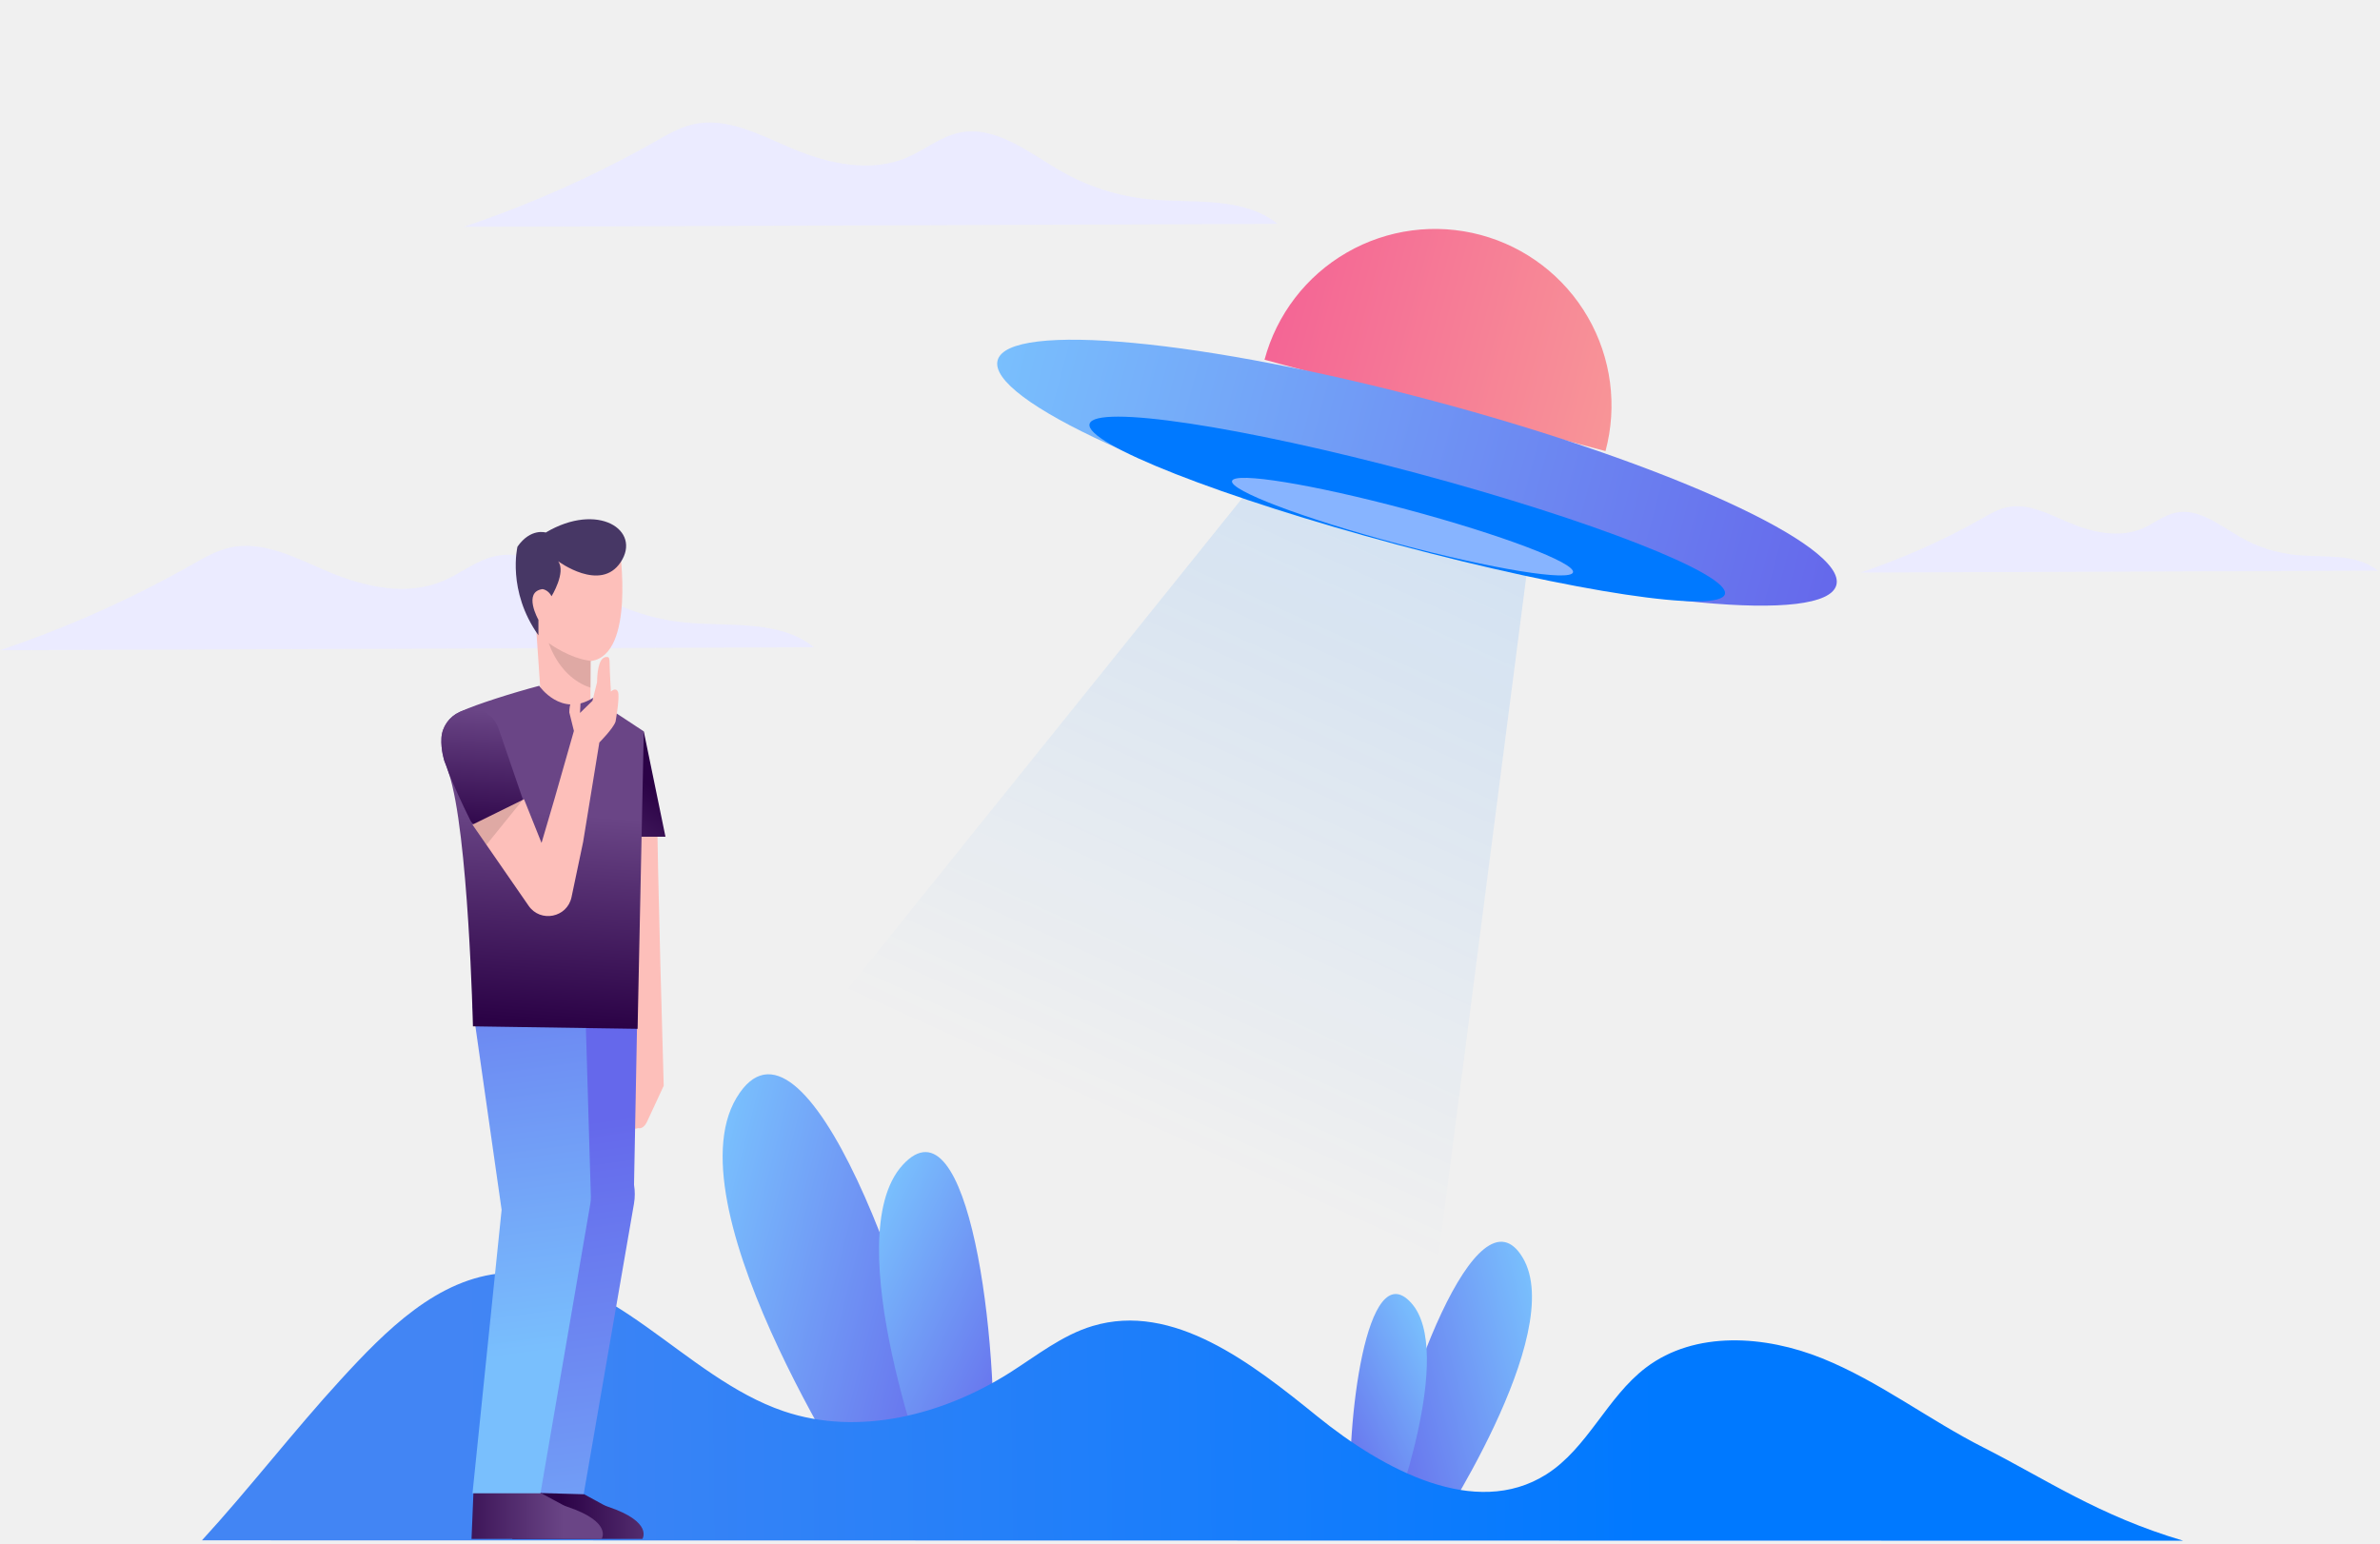
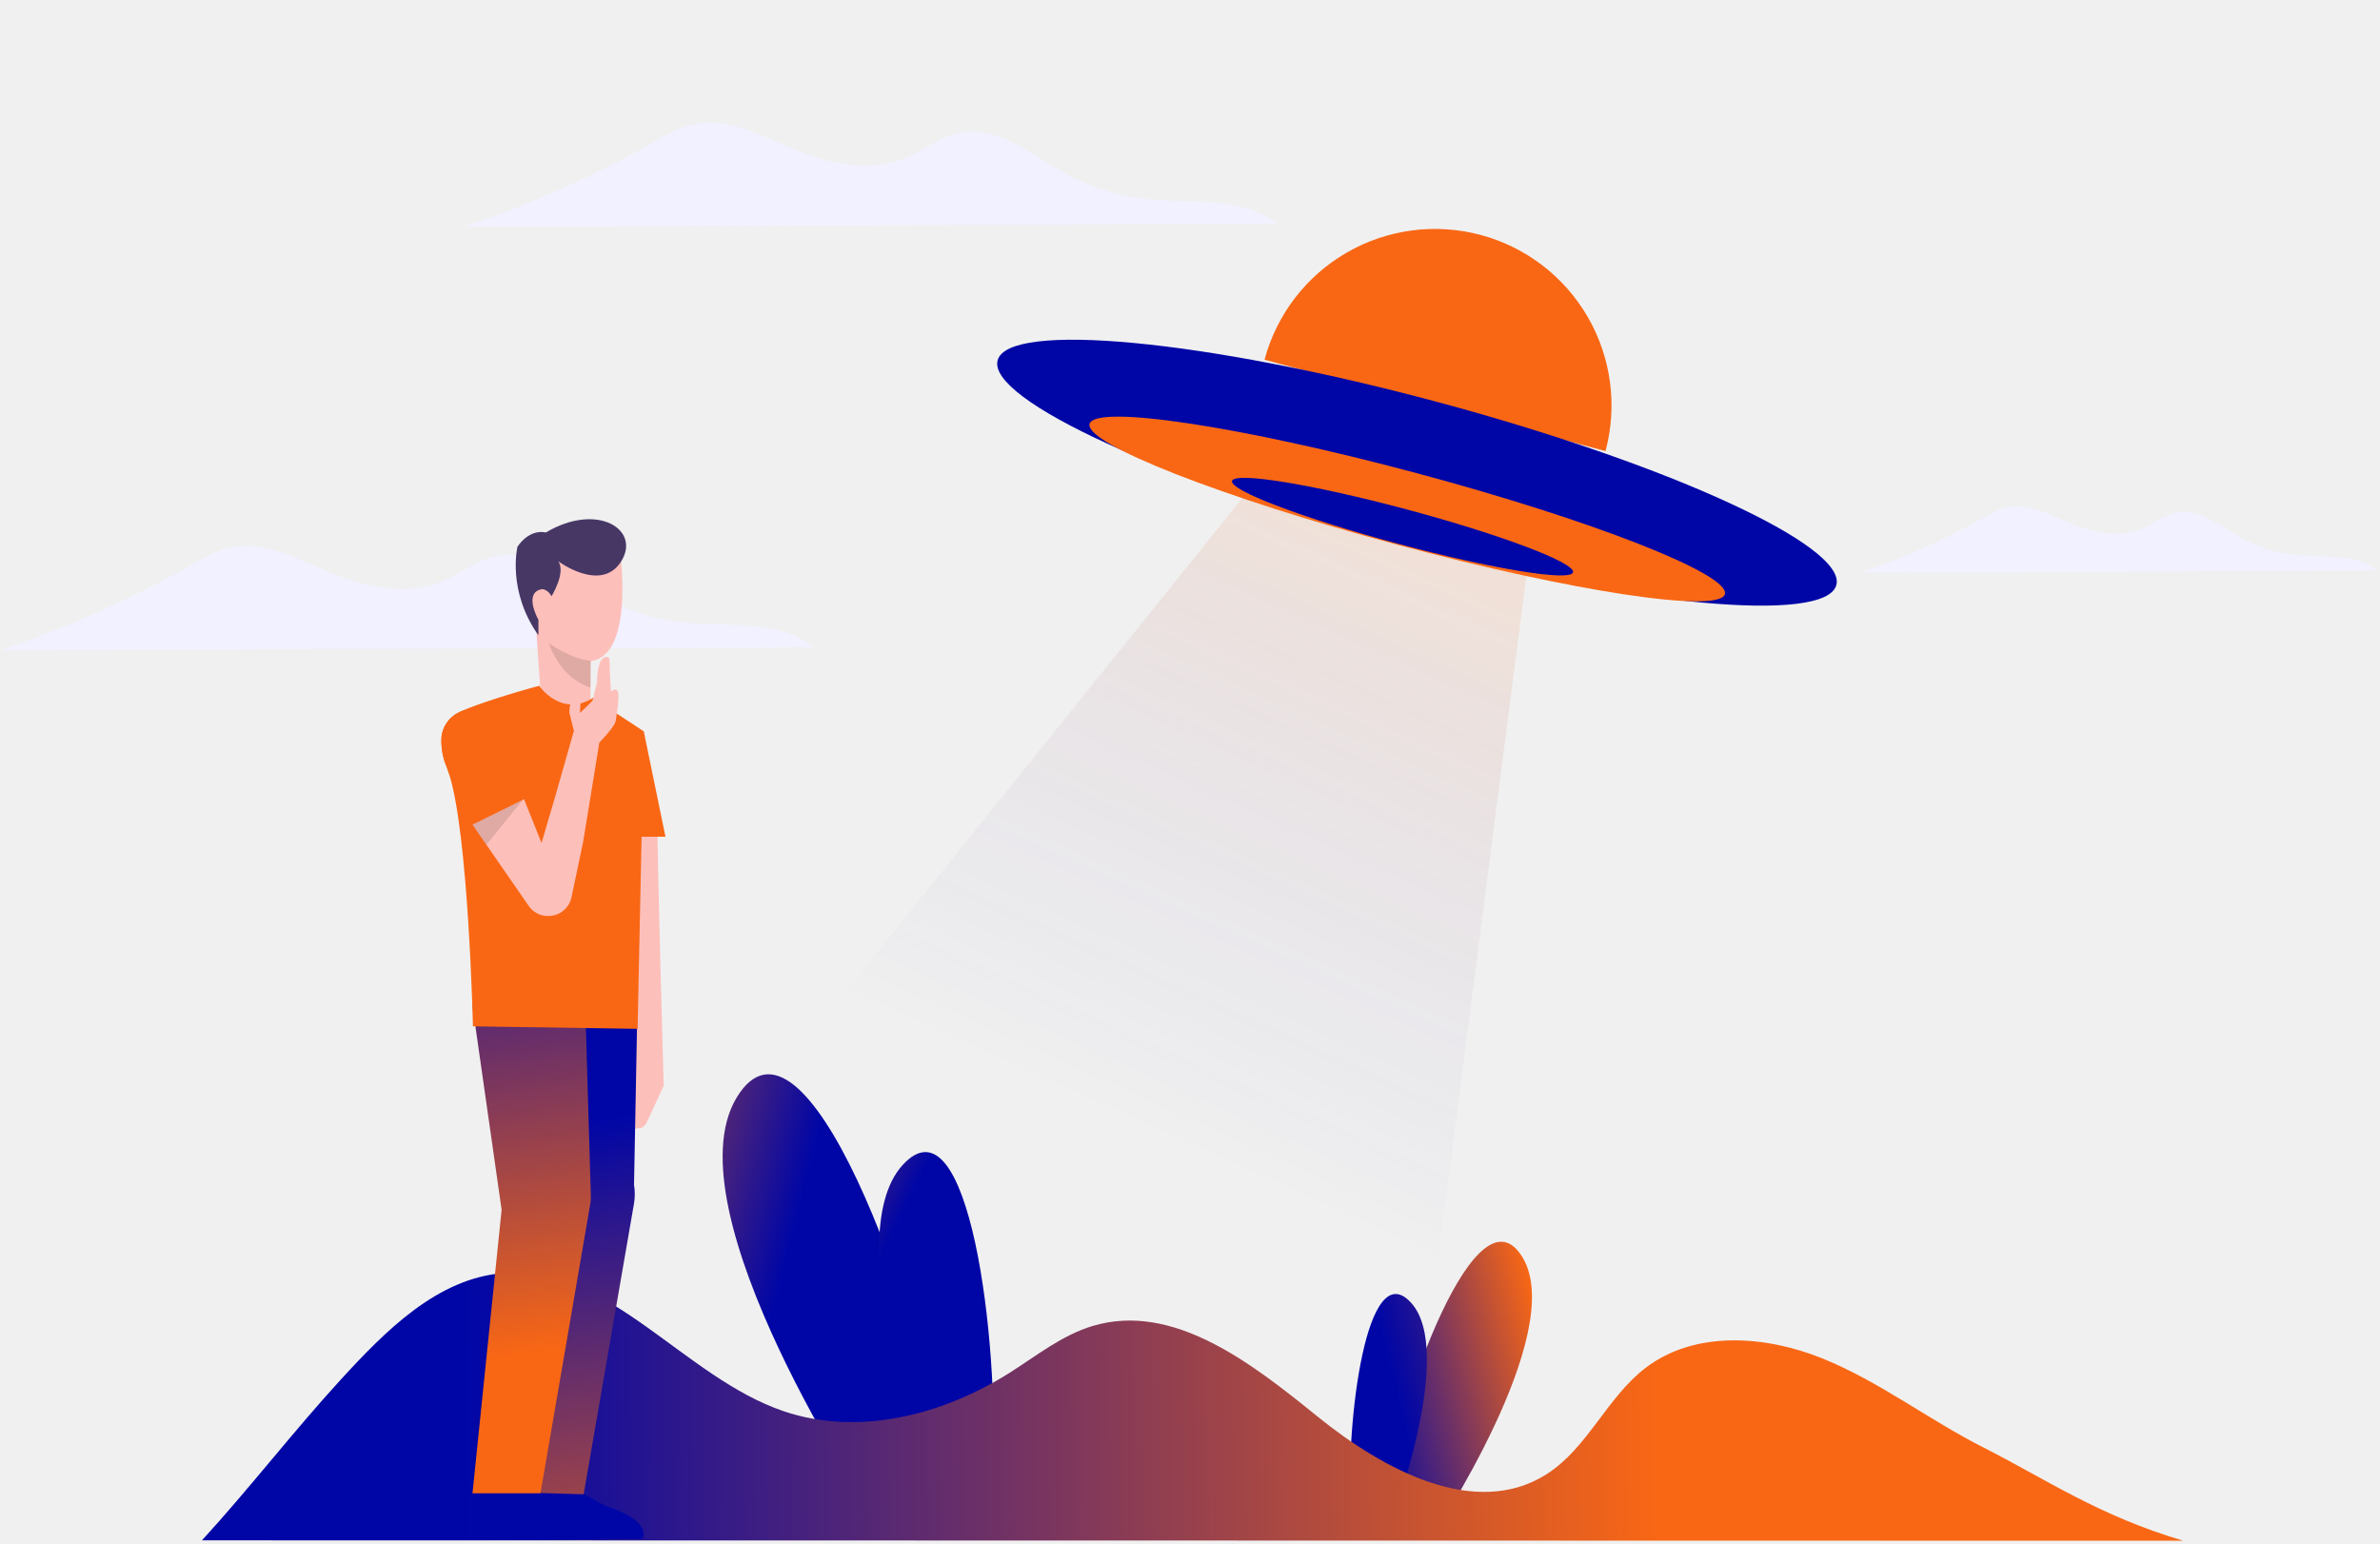
<svg xmlns="http://www.w3.org/2000/svg" width="330" height="214" viewBox="0 0 330 214" fill="none">
  <g clip-path="url(#clip0_2501_1470)">
-     <path d="M329.718 79.138C326.647 76.673 322.238 77.349 318.321 76.955C315.656 76.688 313.051 75.858 310.723 74.536C307.836 72.898 304.898 70.409 301.651 71.1C299.98 71.458 298.607 72.623 297.033 73.293C293.84 74.651 290.135 73.841 286.937 72.492C284.117 71.304 281.164 69.672 278.183 70.364C276.998 70.64 275.93 71.264 274.872 71.865C269.496 74.906 263.83 77.431 257.972 79.396L329.718 79.138Z" fill="#EBEBFF" />
-     <path d="M177.142 31.048C172.312 27.17 165.374 28.234 159.21 27.616C155.02 27.194 150.921 25.89 147.258 23.81C142.716 21.233 138.096 17.319 132.99 18.407C130.361 18.968 128.202 20.803 125.728 21.855C120.704 23.989 114.876 22.719 109.846 20.596C105.411 18.726 100.766 16.164 96.075 17.249C94.21 17.683 92.531 18.668 90.866 19.611C82.41 24.395 73.496 28.367 64.284 31.457L177.142 31.048Z" fill="#EBEBFF" />
-     <path d="M112.86 89.75C108.03 85.873 101.093 86.937 94.929 86.318C90.739 85.897 86.639 84.593 82.977 82.513C78.435 79.936 73.814 76.022 68.708 77.11C66.079 77.671 63.921 79.505 61.447 80.557C56.422 82.692 50.595 81.421 45.565 79.299C41.129 77.428 36.484 74.866 31.794 75.952C29.929 76.385 28.249 77.371 26.585 78.314C18.125 83.098 9.211 87.073 0 90.163L112.86 89.75Z" fill="#EBEBFF" />
-     <path d="M120.829 209.918C120.829 209.918 92.743 167.931 102.109 152.252C111.475 136.574 127.59 180.856 131.553 204.627L120.829 209.918Z" fill="url(#paint0_linear_2501_1470)" />
-     <path d="M129.136 206.482C129.136 206.482 115.944 171.705 125.137 161.572C134.33 151.439 138.642 186.177 137.62 204.151L129.136 206.482Z" fill="url(#paint1_linear_2501_1470)" />
-     <path d="M198.556 213.135C198.556 213.135 217.421 184.928 211.133 174.398C204.842 163.865 194.014 193.615 191.352 209.581L198.556 213.135Z" fill="url(#paint2_linear_2501_1470)" />
-     <path d="M192.974 210.827C192.974 210.827 201.837 187.466 195.661 180.659C189.484 173.852 186.589 197.186 187.277 209.263L192.974 210.827Z" fill="url(#paint3_linear_2501_1470)" />
+     <path d="M329.718 79.138C326.647 76.673 322.238 77.349 318.321 76.955C315.656 76.688 313.051 75.858 310.723 74.536C307.836 72.898 304.898 70.409 301.651 71.1C299.98 71.458 298.607 72.623 297.033 73.293C293.84 74.651 290.135 73.841 286.937 72.492C284.117 71.304 281.164 69.672 278.183 70.364C276.998 70.64 275.93 71.264 274.872 71.865C269.496 74.906 263.83 77.431 257.972 79.396L329.718 79.138Z" fill="#f1f1ff" />
+     <path d="M177.142 31.048C172.312 27.17 165.374 28.234 159.21 27.616C155.02 27.194 150.921 25.89 147.258 23.81C142.716 21.233 138.096 17.319 132.99 18.407C130.361 18.968 128.202 20.803 125.728 21.855C120.704 23.989 114.876 22.719 109.846 20.596C105.411 18.726 100.766 16.164 96.075 17.249C94.21 17.683 92.531 18.668 90.866 19.611C82.41 24.395 73.496 28.367 64.284 31.457L177.142 31.048Z" fill="#f1f1ff" />
+     <path d="M112.86 89.75C108.03 85.873 101.093 86.937 94.929 86.318C90.739 85.897 86.639 84.593 82.977 82.513C78.435 79.936 73.814 76.022 68.708 77.11C66.079 77.671 63.921 79.505 61.447 80.557C56.422 82.692 50.595 81.421 45.565 79.299C41.129 77.428 36.484 74.866 31.794 75.952C29.929 76.385 28.249 77.371 26.585 78.314C18.125 83.098 9.211 87.073 0 90.163L112.86 89.75Z" fill="#f1f1ff" />
+     <path d="M120.829 209.918C120.829 209.918 92.743 167.931 102.109 152.252C111.475 136.574 127.59 180.856 131.553 204.627L120.829 209.918Z" fill="url(#paint0_linear_2501_1551)" />
+     <path d="M129.136 206.482C129.136 206.482 115.944 171.705 125.137 161.572C134.33 151.439 138.642 186.177 137.62 204.151L129.136 206.482Z" fill="url(#paint1_linear_2501_1551)" />
+     <path d="M198.556 213.135C198.556 213.135 217.421 184.928 211.133 174.398C204.842 163.865 194.014 193.615 191.352 209.581L198.556 213.135Z" fill="url(#paint2_linear_2501_1551)" />
+     <path d="M192.974 210.827C192.974 210.827 201.837 187.466 195.661 180.659C189.484 173.852 186.589 197.186 187.277 209.263L192.974 210.827Z" fill="url(#paint3_linear_2501_1551)" />
    <path d="M302.718 213.65C290.978 210.179 283.604 205.07 275.041 200.734C267.428 196.88 260.573 191.553 252.659 188.36C244.746 185.168 235.031 184.482 228.227 189.637C222.815 193.736 220.138 200.825 214.398 204.454C204.517 210.703 191.74 203.766 182.656 196.407C173.572 189.048 162.682 180.51 151.484 183.876C147.261 185.146 143.728 187.996 140.002 190.355C130.745 196.219 119.045 199.212 108.666 195.692C94.774 190.98 84.541 175.441 69.911 176.526C60.673 177.212 53.487 184.507 47.226 191.335C40.816 198.323 34.41 206.61 28 213.596L302.718 213.65Z" fill="url(#paint4_linear_2501_1470)" />
    <path d="M88.461 156.428C87.541 156.845 87.404 155.57 87.404 155.57C86.47 155.67 87.131 152.088 87.169 151.893C86.631 152.912 85.681 153.014 85.681 153.014L86.798 148.382C86.559 146.148 88.23 143.711 88.23 143.711L87.73 140.163L85.602 116.563C85.118 113.552 91.149 111.999 91.141 112.585C91.081 118.076 92.027 150.563 92.027 150.563L89.665 155.652C89.134 156.675 88.461 156.428 88.461 156.428Z" fill="#FDBFBA" />
    <path d="M88.439 136.53L87.911 164.297C88.055 165.164 88.053 166.05 87.903 166.916L80.859 207.608H71.704L77.088 166.414L71.975 136.53H88.439Z" fill="url(#paint5_linear_2501_1470)" />
-     <path d="M71.033 213.398H89.072C89.072 213.398 90.631 211.062 84.308 208.936C84.076 208.858 83.847 208.762 83.629 208.643L80.996 207.207L71.302 206.938C71.298 206.935 71.033 213.398 71.033 213.398Z" fill="url(#paint6_linear_2501_1470)" />
-     <path d="M65.38 213.398H83.419C83.419 213.398 84.978 211.06 78.647 208.934C78.418 208.858 78.195 208.764 77.982 208.649L74.802 206.936H65.647C65.645 206.936 65.38 213.398 65.38 213.398Z" fill="url(#paint7_linear_2501_1470)" />
+     <path d="M71.033 213.398H89.072C89.072 213.398 90.631 211.062 84.308 208.936C84.076 208.858 83.847 208.762 83.629 208.643L80.996 207.207L71.302 206.938C71.298 206.935 71.033 213.398 71.033 213.398Z" fill="#0006a6" />
+     <path d="M65.38 213.398H83.419C83.419 213.398 84.978 211.06 78.647 208.934C78.418 208.858 78.195 208.764 77.982 208.649L74.802 206.936H65.647C65.645 206.936 65.38 213.398 65.38 213.398Z" fill="#0006a6" />
    <path d="M65.514 139.491L69.552 167.762L65.514 207.07H74.939L81.85 166.934C81.91 166.589 81.934 166.237 81.924 165.885L81.148 139.489H65.514V139.491Z" fill="url(#paint8_linear_2501_1470)" />
    <path d="M74.29 86.371L75.087 98.014L81.86 98.323L81.876 95.352L81.88 94.636L81.898 91.752L81.9 91.667C81.932 91.663 81.964 91.659 81.994 91.655C88.109 90.753 85.912 75.957 85.912 75.957C79.342 73.012 74.657 76.116 73.072 80.431C71.483 84.742 74.29 86.371 74.29 86.371Z" fill="#FDBFBA" />
-     <path d="M89.263 101.417L92.27 116.024H87.115L89.263 101.417Z" fill="url(#paint9_linear_2501_1470)" />
-     <path d="M61.617 105.523C61.832 106.06 62.031 106.61 62.22 107.181C64.958 115.393 65.575 142.322 65.575 142.322L88.405 142.666C88.401 142.611 89.265 101.417 89.265 101.417C89.516 101.582 82.306 96.836 82.227 96.772C77.816 99.563 74.76 95.101 74.76 95.101C71.134 96.057 66.093 97.65 63.98 98.618C63.909 98.647 63.835 98.679 63.761 98.715C63.757 98.719 63.755 98.721 63.751 98.721H63.746C63.736 98.725 63.728 98.729 63.718 98.733C62.292 99.39 61.301 100.766 61.211 102.333C61.113 104.012 61.617 105.523 61.617 105.523Z" fill="url(#paint10_linear_2501_1470)" />
-     <path d="M61.617 105.523C61.832 106.06 62.031 106.61 62.22 107.181C62.973 109.035 63.951 111.219 65.217 113.762C66.485 116.307 72.506 110.869 72.506 110.869L69.105 100.953C68.626 99.627 67.503 98.596 66.113 98.361C65.478 98.253 64.755 98.293 63.977 98.62C63.907 98.648 63.833 98.68 63.758 98.717C63.755 98.721 63.752 98.723 63.748 98.723H63.745C63.734 98.727 63.726 98.731 63.716 98.735C62.29 99.392 61.3 100.768 61.209 102.335C61.113 104.012 61.617 105.523 61.617 105.523Z" fill="url(#paint11_linear_2501_1470)" />
+     <path d="M89.263 101.417L92.27 116.024H87.115L89.263 101.417Z" fill="#f96714" />
+     <path d="M61.617 105.523C61.832 106.06 62.031 106.61 62.22 107.181C64.958 115.393 65.575 142.322 65.575 142.322L88.405 142.666C88.401 142.611 89.265 101.417 89.265 101.417C89.516 101.582 82.306 96.836 82.227 96.772C77.816 99.563 74.76 95.101 74.76 95.101C71.134 96.057 66.093 97.65 63.98 98.618C63.909 98.647 63.835 98.679 63.761 98.715C63.757 98.719 63.755 98.721 63.751 98.721H63.746C63.736 98.725 63.728 98.729 63.718 98.733C62.292 99.39 61.301 100.766 61.211 102.333C61.113 104.012 61.617 105.523 61.617 105.523Z" fill="#f96714" />
+     <path d="M61.617 105.523C61.832 106.06 62.031 106.61 62.22 107.181C62.973 109.035 63.951 111.219 65.217 113.762C66.485 116.307 72.506 110.869 72.506 110.869L69.105 100.953C68.626 99.627 67.503 98.596 66.113 98.361C65.478 98.253 64.755 98.293 63.977 98.62C63.907 98.648 63.833 98.68 63.758 98.717C63.755 98.721 63.752 98.723 63.748 98.723H63.745C63.734 98.727 63.726 98.731 63.716 98.735C62.29 99.392 61.3 100.768 61.209 102.335C61.113 104.012 61.617 105.523 61.617 105.523Z" fill="#f96714" />
    <path d="M65.514 114.353L67.447 117.147L73.295 125.603C74.945 127.988 78.647 127.242 79.246 124.404L80.855 116.743L81.819 110.831L82.044 109.461L83.103 102.958C83.103 102.958 85.026 101.033 85.349 100.069C85.349 100.069 85.988 96.545 85.671 95.902C85.349 95.257 84.706 95.902 84.706 95.902C84.706 95.902 84.538 93.029 84.538 92.392C84.538 91.103 84.429 91.103 84.108 91.103C83.25 91.103 82.82 92.392 82.782 94.62L82.143 97.184L80.421 98.865L80.54 96.545C80.54 96.545 78.939 96.225 78.939 98.787L79.575 101.354L76.869 110.833L75.087 116.886L72.662 110.831L72.486 110.917L65.514 114.353Z" fill="#FDBFBA" />
    <path d="M76.475 82.679C76.475 82.679 78.525 79.356 77.388 77.821C77.388 77.821 83.248 82.191 86.058 77.958C89.004 73.52 82.906 69.55 75.672 73.844C75.672 73.844 73.581 73.178 71.752 75.804C71.752 75.804 70.264 81.916 74.655 88.095V85.948C74.655 85.948 72.468 82.082 75.21 81.691C75.21 81.691 75.999 81.761 76.475 82.679Z" fill="#473765" />
    <path opacity="0.12" d="M76.072 89.174C77.703 93.578 80.568 94.944 81.874 95.352L81.878 94.637L81.896 91.752L81.898 91.668C81.93 91.663 81.962 91.659 81.992 91.655C78.993 91.33 76.168 89.243 76.072 89.174Z" fill="black" />
    <path opacity="0.12" d="M65.514 114.353L67.445 117.147L72.484 110.917L65.514 114.353Z" fill="black" />
    <path d="M116.197 138.8L175.526 65L212.185 75.612L199.162 176.424L116.197 138.8Z" fill="url(#paint12_linear_2501_1470)" />
-     <path d="M222.612 62.554C224.292 56.285 223.412 49.604 220.167 43.983C216.921 38.362 211.576 34.26 205.306 32.58C199.036 30.9 192.356 31.779 186.735 35.025C181.113 38.27 177.012 43.616 175.332 49.886L198.972 56.22L222.612 62.554Z" fill="url(#paint13_linear_2501_1470)" />
-     <ellipse cx="196.473" cy="65.547" rx="60.198" ry="10.204" transform="rotate(15 196.473 65.5469)" fill="url(#paint14_linear_2501_1470)" />
-     <ellipse cx="195.123" cy="70.582" rx="45.599" ry="5.139" transform="rotate(15 195.123 70.5824)" fill="#0079FF" />
-     <ellipse cx="194.468" cy="73.029" rx="24.474" ry="2.458" transform="rotate(15 194.468 73.0288)" fill="#87B4FF" />
+     <path d="M222.612 62.554C224.292 56.285 223.412 49.604 220.167 43.983C216.921 38.362 211.576 34.26 205.306 32.58C199.036 30.9 192.356 31.779 186.735 35.025C181.113 38.27 177.012 43.616 175.332 49.886L198.972 56.22L222.612 62.554Z" fill="#f96714" />
+     <ellipse cx="196.473" cy="65.547" rx="60.198" ry="10.204" transform="rotate(15 196.473 65.5469)" fill="#0006a6" />
+     <ellipse cx="195.123" cy="70.582" rx="45.599" ry="5.139" transform="rotate(15 195.123 70.5824)" fill="#f96714" />
+     <ellipse cx="194.468" cy="73.029" rx="24.474" ry="2.458" transform="rotate(15 194.468 73.0288)" fill="#0006a6" />
  </g>
  <defs>
-     <linearGradient id="paint0_linear_2501_1470" x1="95.821" y1="174.814" x2="136.504" y2="185.22" gradientUnits="userSpaceOnUse">
-       <stop stop-color="#79BFFD" />
-       <stop offset="1" stop-color="#6568EB" />
+     <linearGradient id="paint0_linear_2501_1551" x1="65.624" y1="174.814" x2="106.307" y2="185.22" gradientUnits="userSpaceOnUse">
+       <stop stop-color="#f96714" />
+       <stop offset="1" stop-color="#0006a6" />
    </linearGradient>
-     <linearGradient id="paint1_linear_2501_1470" x1="117.043" y1="177.191" x2="144.301" y2="190.651" gradientUnits="userSpaceOnUse">
-       <stop stop-color="#79BFFD" />
-       <stop offset="1" stop-color="#6568EB" />
+     <linearGradient id="paint1_linear_2501_1551" x1="86.846" y1="177.191" x2="114.105" y2="190.651" gradientUnits="userSpaceOnUse">
+       <stop stop-color="#f96714" />
+       <stop offset="1" stop-color="#0006a6" />
    </linearGradient>
-     <linearGradient id="paint2_linear_2501_1470" x1="215.361" y1="189.562" x2="188.032" y2="196.552" gradientUnits="userSpaceOnUse">
-       <stop stop-color="#79BFFD" />
-       <stop offset="1" stop-color="#6568EB" />
+     <linearGradient id="paint2_linear_2501_1551" x1="215.361" y1="189.562" x2="188.032" y2="196.552" gradientUnits="userSpaceOnUse">
+       <stop stop-color="#f96714" />
+       <stop offset="1" stop-color="#0006a6" />
    </linearGradient>
-     <linearGradient id="paint3_linear_2501_1470" x1="201.09" y1="191.152" x2="182.778" y2="200.194" gradientUnits="userSpaceOnUse">
-       <stop stop-color="#79BFFD" />
-       <stop offset="1" stop-color="#6568EB" />
+     <linearGradient id="paint3_linear_2501_1551" x1="236.583" y1="191.939" x2="195.83" y2="201.983" gradientUnits="userSpaceOnUse">
+       <stop stop-color="#f96714" />
+       <stop offset="1" stop-color="#0006a6" />
    </linearGradient>
    <linearGradient id="paint4_linear_2501_1470" x1="229.782" y1="194.553" x2="64.435" y2="196.51" gradientUnits="userSpaceOnUse">
-       <stop stop-color="#0079FF" />
-       <stop offset="1" stop-color="#4285F4" />
+       <stop stop-color="#f96714" />
+       <stop offset="1" stop-color="#0006a6" />
    </linearGradient>
    <linearGradient id="paint5_linear_2501_1470" x1="89.398" y1="238.036" x2="77.797" y2="155.968" gradientUnits="userSpaceOnUse">
-       <stop stop-color="#79BFFD" />
-       <stop offset="1" stop-color="#6568EB" />
-     </linearGradient>
-     <linearGradient id="paint6_linear_2501_1470" x1="77.765" y1="210.167" x2="95.974" y2="210.167" gradientUnits="userSpaceOnUse">
-       <stop stop-color="#2B0246" />
-       <stop offset="1" stop-color="#6A4586" />
-     </linearGradient>
-     <linearGradient id="paint7_linear_2501_1470" x1="59.937" y1="210.167" x2="78.146" y2="210.167" gradientUnits="userSpaceOnUse">
-       <stop stop-color="#2B0246" />
-       <stop offset="1" stop-color="#6A4586" />
+       <stop stop-color="#f96714" />
+       <stop offset="1" stop-color="#0006a6" />
    </linearGradient>
    <linearGradient id="paint8_linear_2501_1470" x1="75.234" y1="187.597" x2="65.351" y2="113.263" gradientUnits="userSpaceOnUse">
-       <stop stop-color="#79BFFD" />
-       <stop offset="1" stop-color="#6568EB" />
-     </linearGradient>
-     <linearGradient id="paint9_linear_2501_1470" x1="90.438" y1="109.188" x2="77.834" y2="127.091" gradientUnits="userSpaceOnUse">
-       <stop stop-color="#2B0246" />
-       <stop offset="1" stop-color="#6A4586" />
-     </linearGradient>
-     <linearGradient id="paint10_linear_2501_1470" x1="73.505" y1="141.704" x2="75.469" y2="112.728" gradientUnits="userSpaceOnUse">
-       <stop stop-color="#2B0246" />
-       <stop offset="1" stop-color="#6A4586" />
-     </linearGradient>
-     <linearGradient id="paint11_linear_2501_1470" x1="66.239" y1="116.12" x2="67.385" y2="98.504" gradientUnits="userSpaceOnUse">
-       <stop stop-color="#2B0246" />
-       <stop offset="1" stop-color="#6A4586" />
+       <stop stop-color="#f96714" />
+       <stop offset="1" stop-color="#0006a6" />
    </linearGradient>
    <linearGradient id="paint12_linear_2501_1470" x1="194.338" y1="71.753" x2="156.232" y2="156.165" gradientUnits="userSpaceOnUse">
-       <stop stop-color="#0079FF" stop-opacity="0.12" />
-       <stop offset="1" stop-color="#0079FF" stop-opacity="0" />
-     </linearGradient>
-     <linearGradient id="paint13_linear_2501_1470" x1="175.334" y1="49.887" x2="222.612" y2="62.555" gradientUnits="userSpaceOnUse">
-       <stop stop-color="#F46595" />
-       <stop offset="1" stop-color="#F89597" />
-     </linearGradient>
-     <linearGradient id="paint14_linear_2501_1470" x1="136.272" y1="65.548" x2="256.666" y2="65.548" gradientUnits="userSpaceOnUse">
-       <stop stop-color="#79BFFD" />
-       <stop offset="1" stop-color="#6568EB" />
+       <stop stop-color="#f96714" stop-opacity="0.12" />
+       <stop offset="1" stop-color="#0006a6" stop-opacity="0" />
    </linearGradient>
    <clipPath id="clip0_2501_1470">
      <rect width="329.718" height="213.65" fill="white" />
    </clipPath>
  </defs>
</svg>
